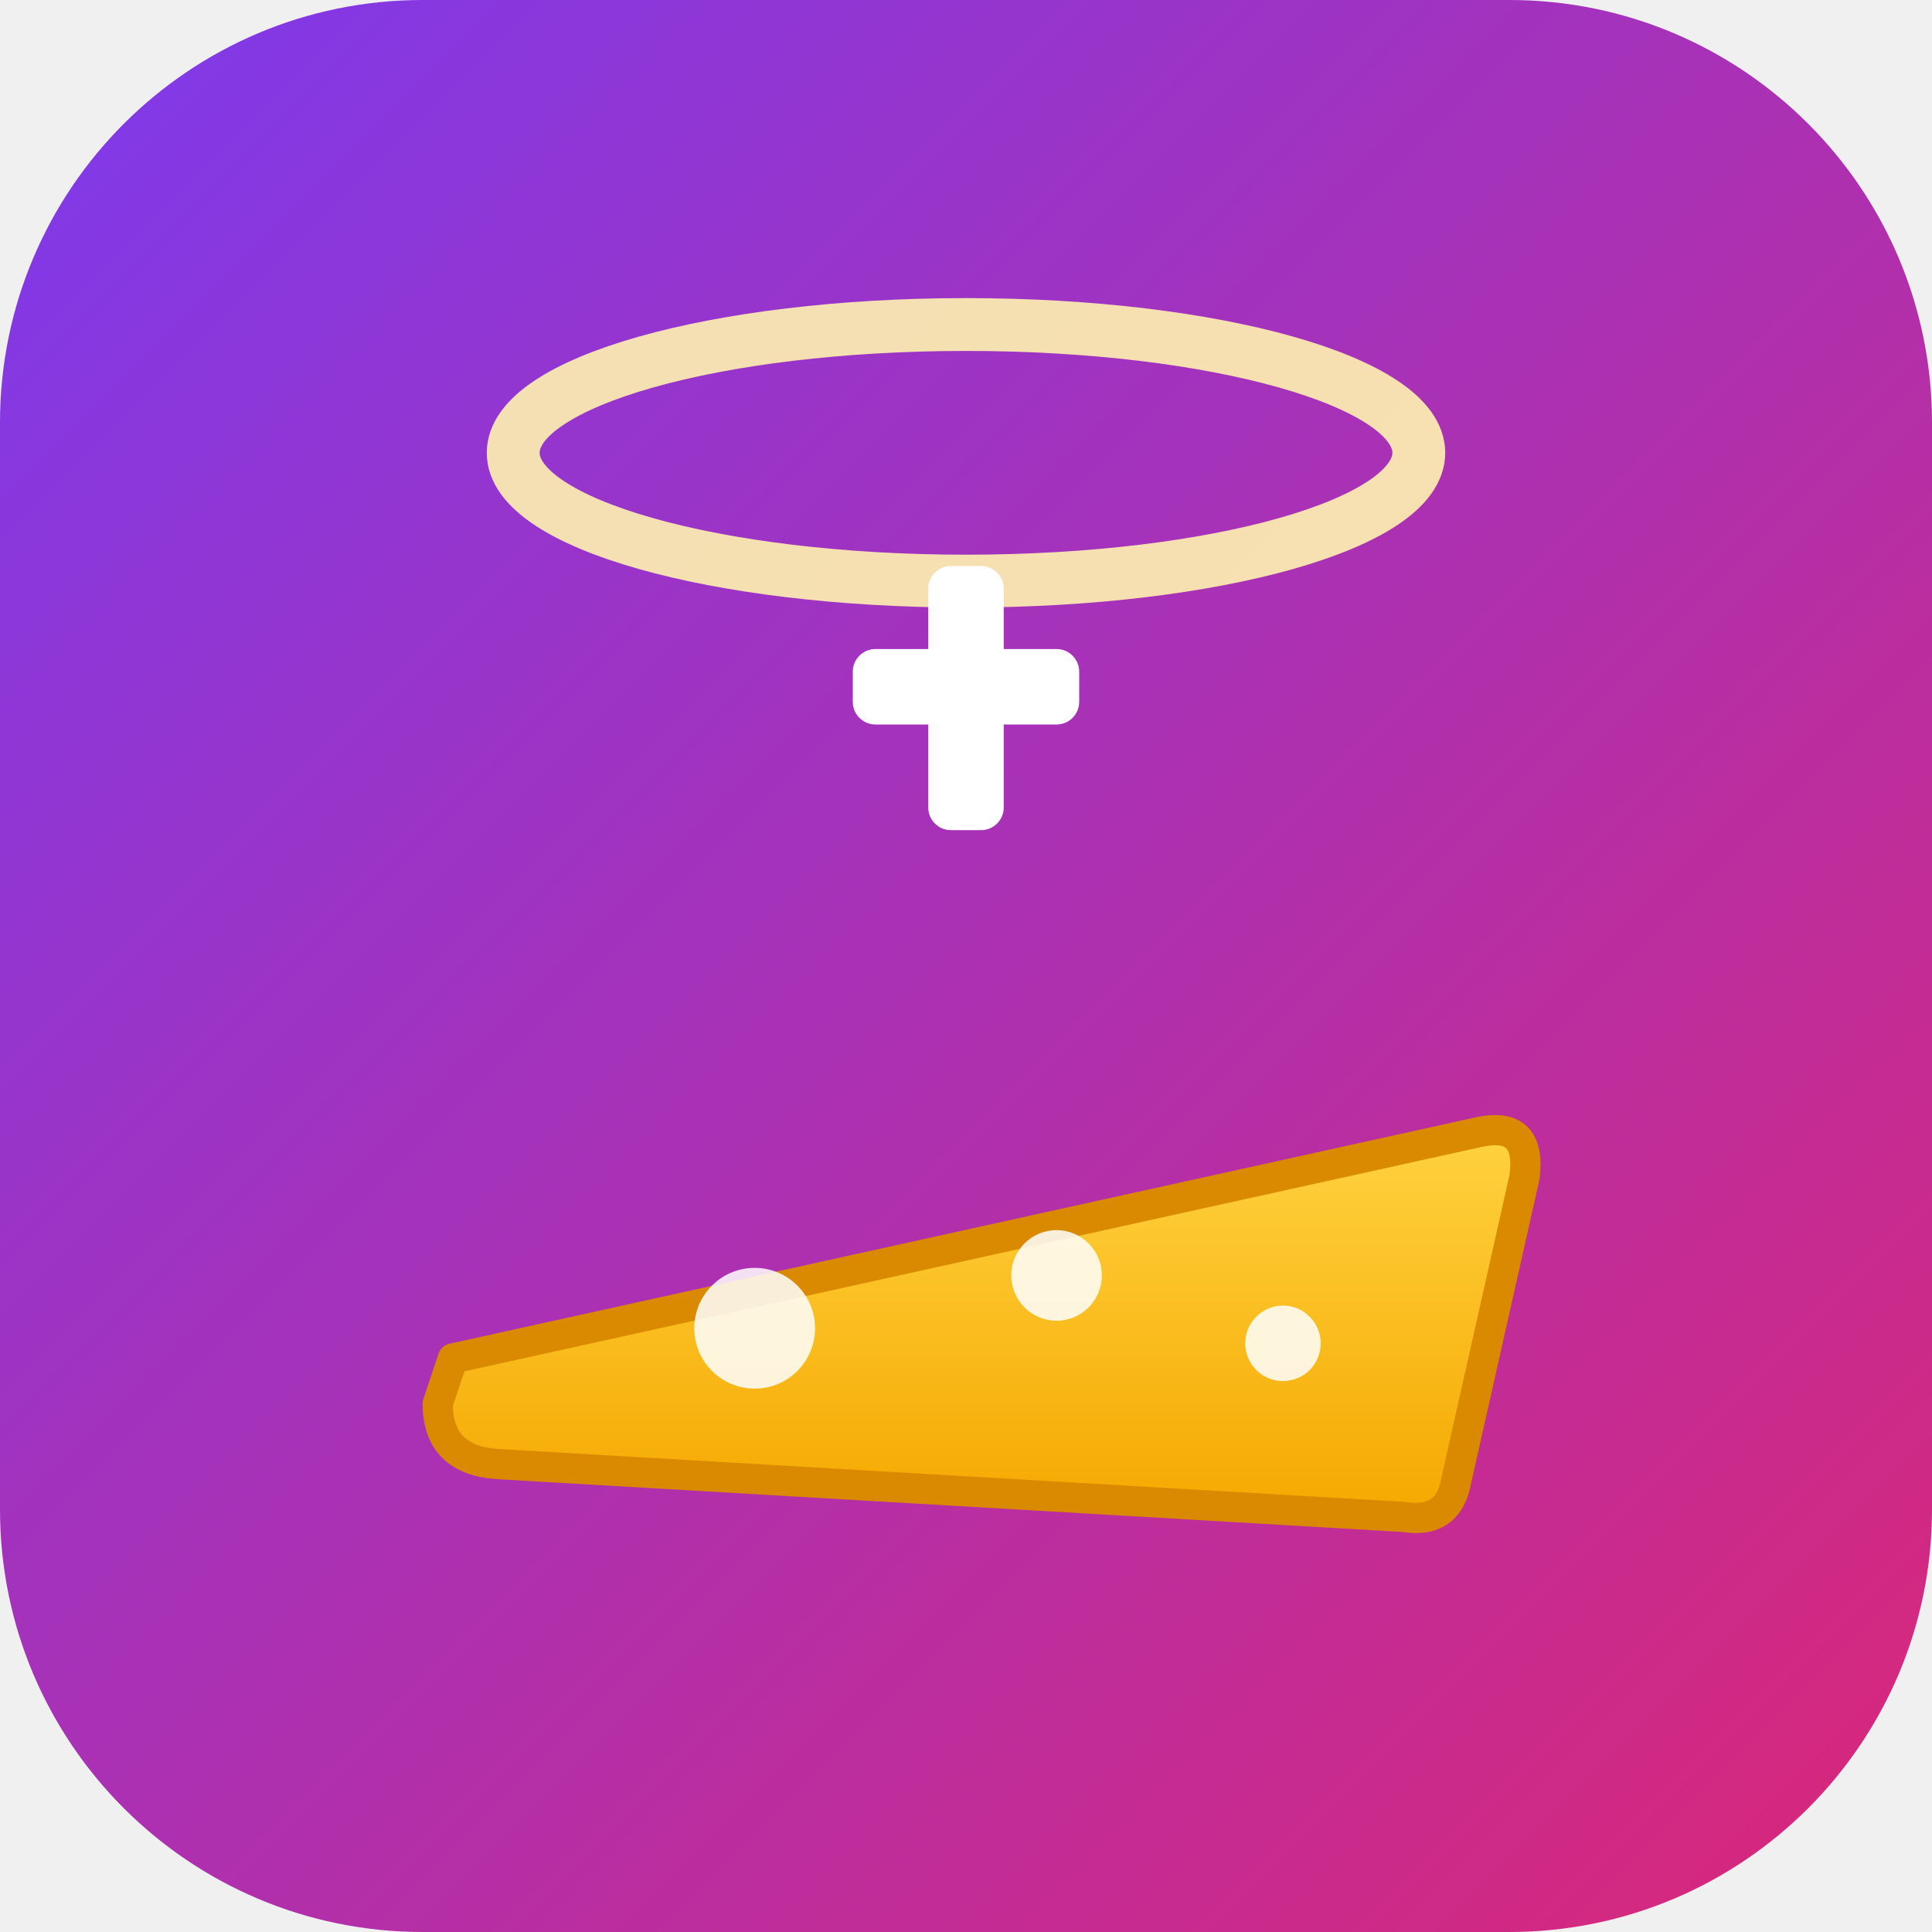
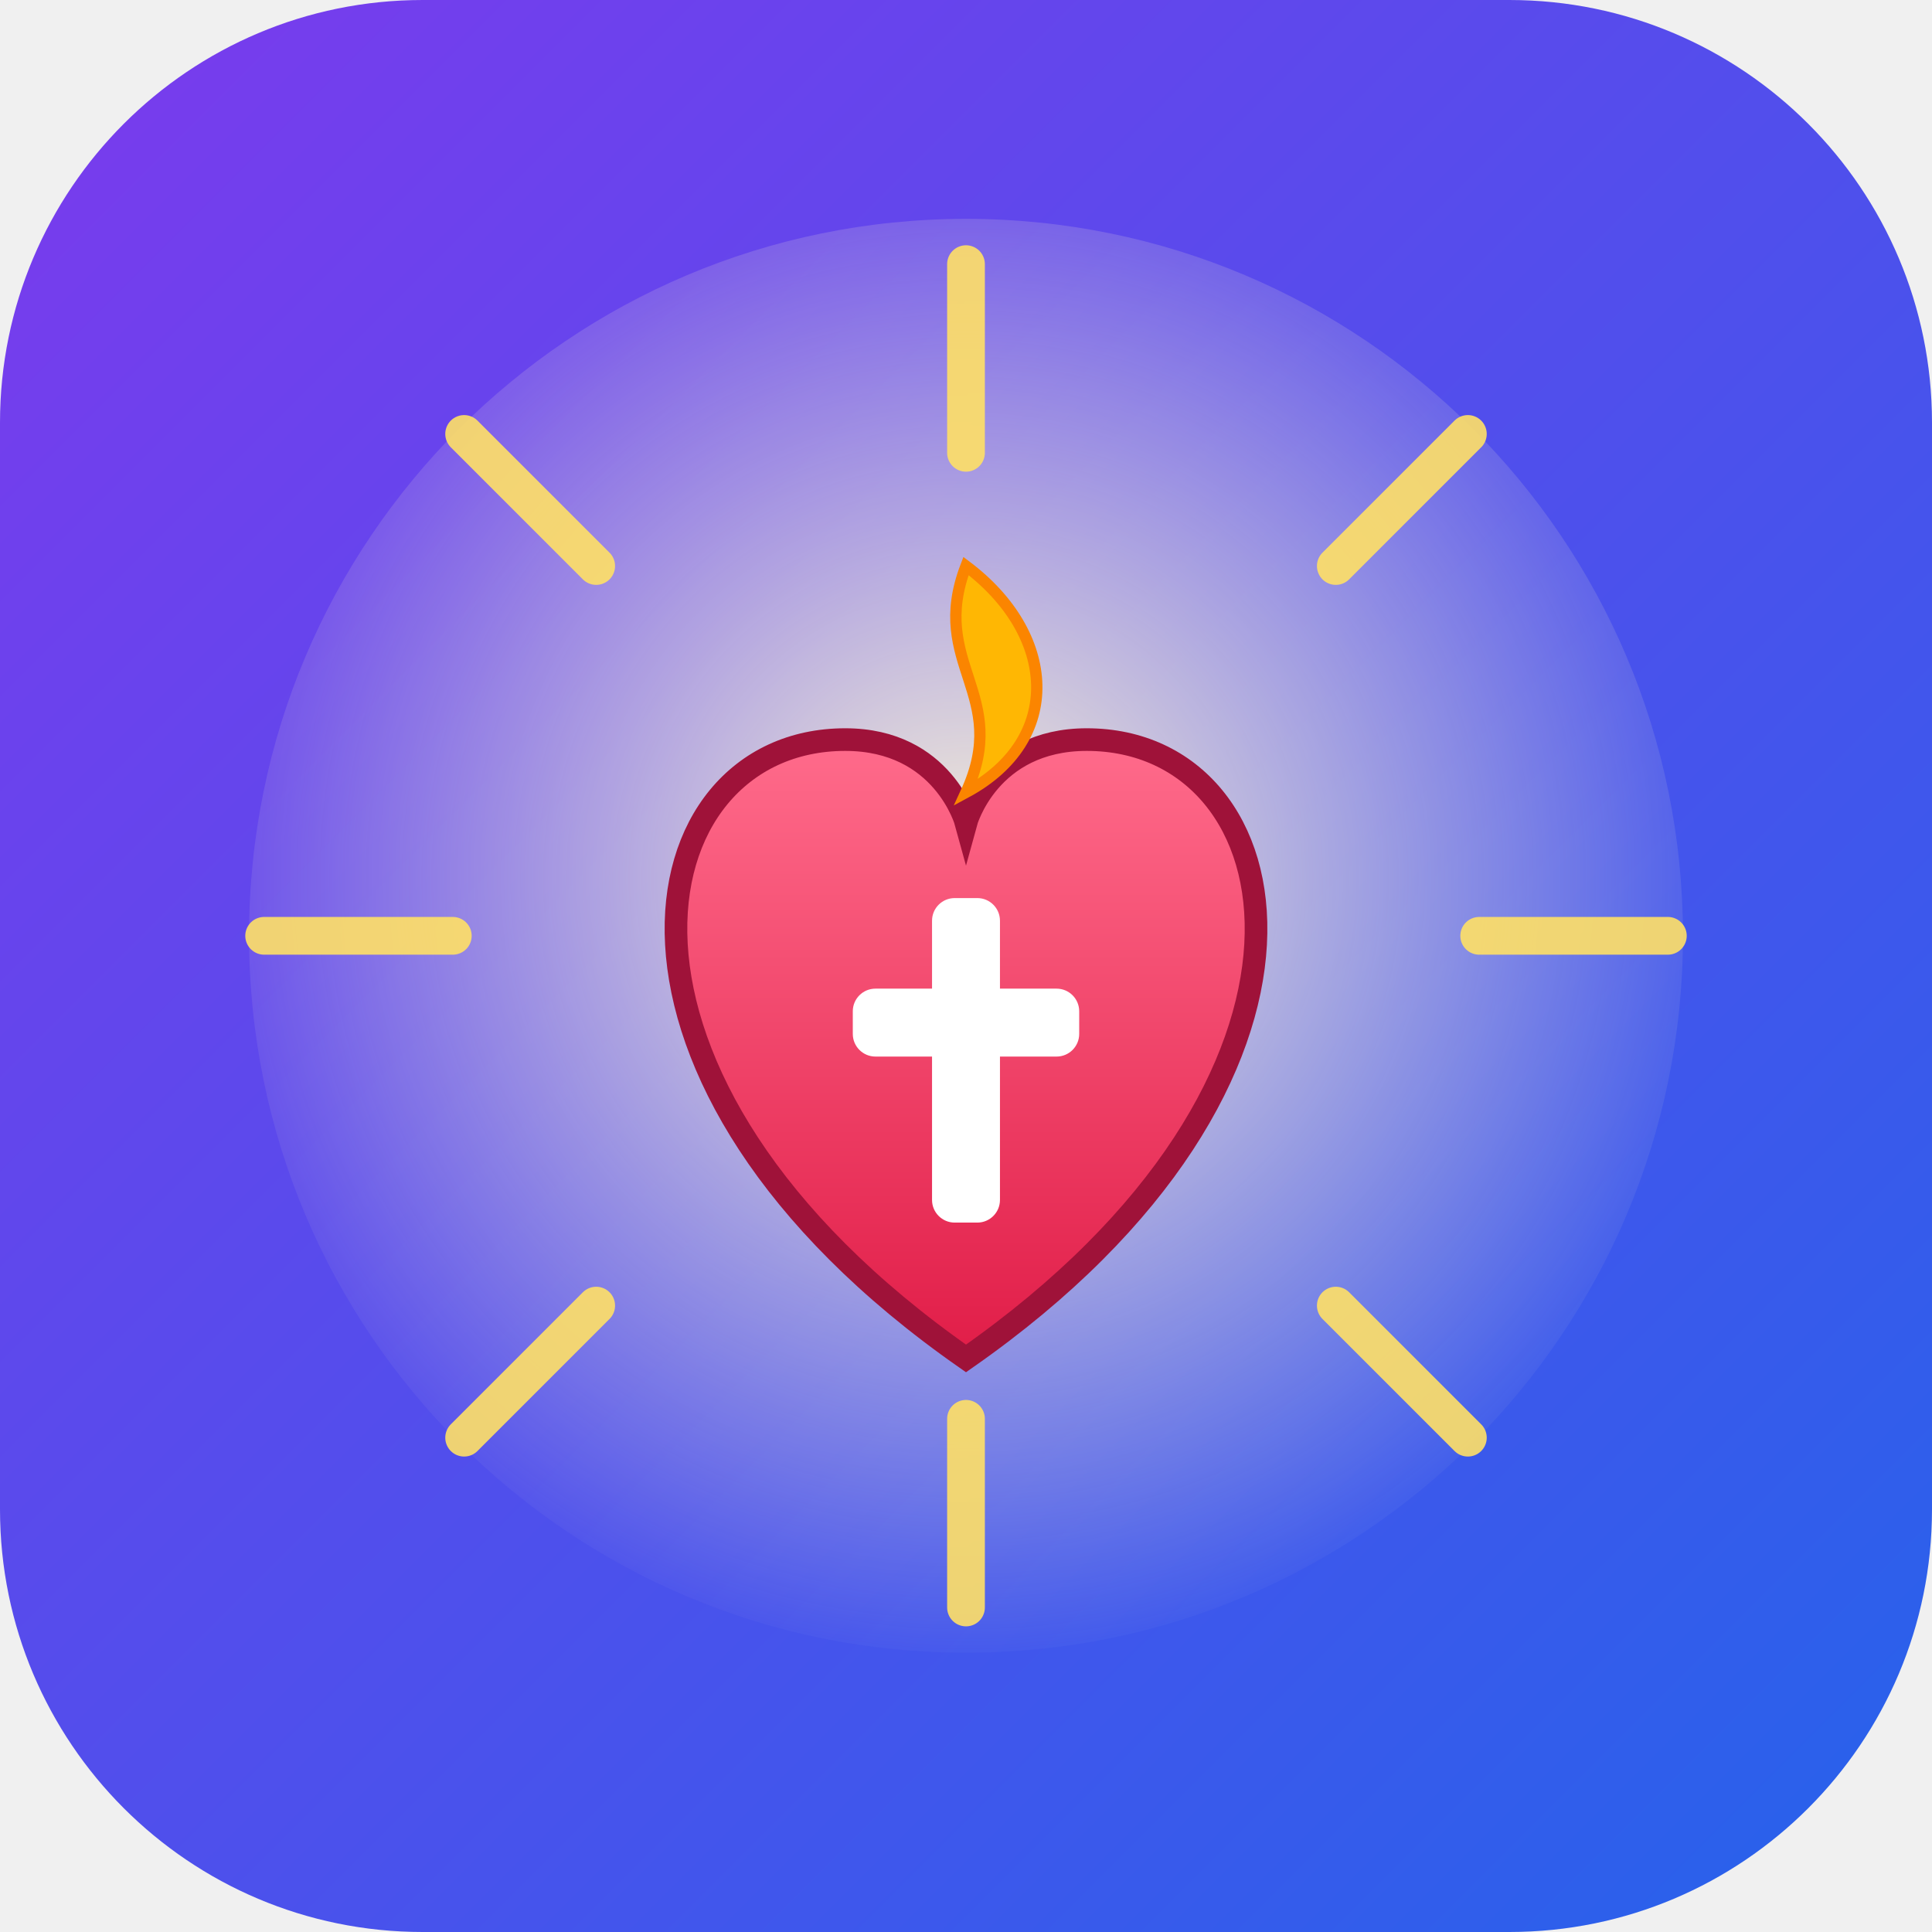
<svg xmlns="http://www.w3.org/2000/svg" viewBox="0 0 512 512" width="512" height="512">
  <defs>
    <linearGradient id="bg" x1="0" y1="0" x2="1" y2="1">
      <stop offset="0" stop-color="#7c3aed" />
-       <stop offset="1" stop-color="#db2777" />
+       <stop offset="1" stop-color="#2563eb" />
    </linearGradient>
-     <linearGradient id="cheese" x1="0" y1="0" x2="0" y2="1">
-       <stop offset="0" stop-color="#ffd23f" />
-       <stop offset="1" stop-color="#f5a800" />
+     <radialGradient id="glow" cx="50%" cy="46%" r="55%">
+       <stop offset="0" stop-color="#fff7d6" stop-opacity="0.95" />
+       <stop offset="1" stop-color="#fff7d6" stop-opacity="0" />
+     </radialGradient>
+     <linearGradient id="heart" x1="0" y1="0" x2="0" y2="1">
+       <stop offset="0" stop-color="#ff6b8b" />
+       <stop offset="1" stop-color="#e11d48" />
    </linearGradient>
  </defs>
  <rect width="512" height="512" rx="112" fill="url(#bg)" />
-   <ellipse cx="256" cy="120" rx="120" ry="34" fill="none" stroke="#fff3b0" stroke-width="14" opacity="0.9" />
-   <path d="M120 360 L392 300 Q406 297 404 312 L386 392 Q384 404 372 402 L132 388 Q116 387 116 372 Z" fill="url(#cheese)" stroke="#d98a00" stroke-width="8" stroke-linejoin="round" />
-   <circle cx="200" cy="352" r="16" fill="#fff" opacity="0.85" />
-   <circle cx="280" cy="338" r="12" fill="#fff" opacity="0.85" />
-   <circle cx="340" cy="356" r="10" fill="#fff" opacity="0.85" />
+   <circle cx="256" cy="248" r="190" fill="url(#glow)" />
+   <g stroke="#ffe066" stroke-width="10" stroke-linecap="round" opacity="0.9">
+     <line x1="256" y1="70" x2="256" y2="120" />
+     <line x1="256" y1="376" x2="256" y2="426" />
+     <line x1="70" y1="248" x2="120" y2="248" />
+     <line x1="392" y1="248" x2="442" y2="248" />
+     <line x1="123" y1="115" x2="158" y2="150" />
+     <line x1="354" y1="346" x2="389" y2="381" />
+     <line x1="389" y1="115" x2="354" y2="150" />
+     <line x1="158" y1="346" x2="123" y2="381" />
+   </g>
+   <path d="M256 360 C150 286 168 196 224 196 C250 196 256 218 256 218 C256 218 262 196 288 196 C344 196 362 286 256 360 Z" fill="url(#heart)" stroke="#9f1239" stroke-width="6" />
+   <path d="M256 150 C246 176 268 184 256 210 C282 196 280 168 256 150 Z" fill="#ffb703" stroke="#fb8500" stroke-width="3" />
  <g fill="#ffffff">
-     <rect x="246" y="150" width="20" height="70" rx="6" />
-     <rect x="226" y="172" width="60" height="20" rx="6" />
+     <rect x="247" y="238" width="18" height="86" rx="6" />
+     <rect x="226" y="262" width="60" height="18" rx="6" />
  </g>
</svg>
